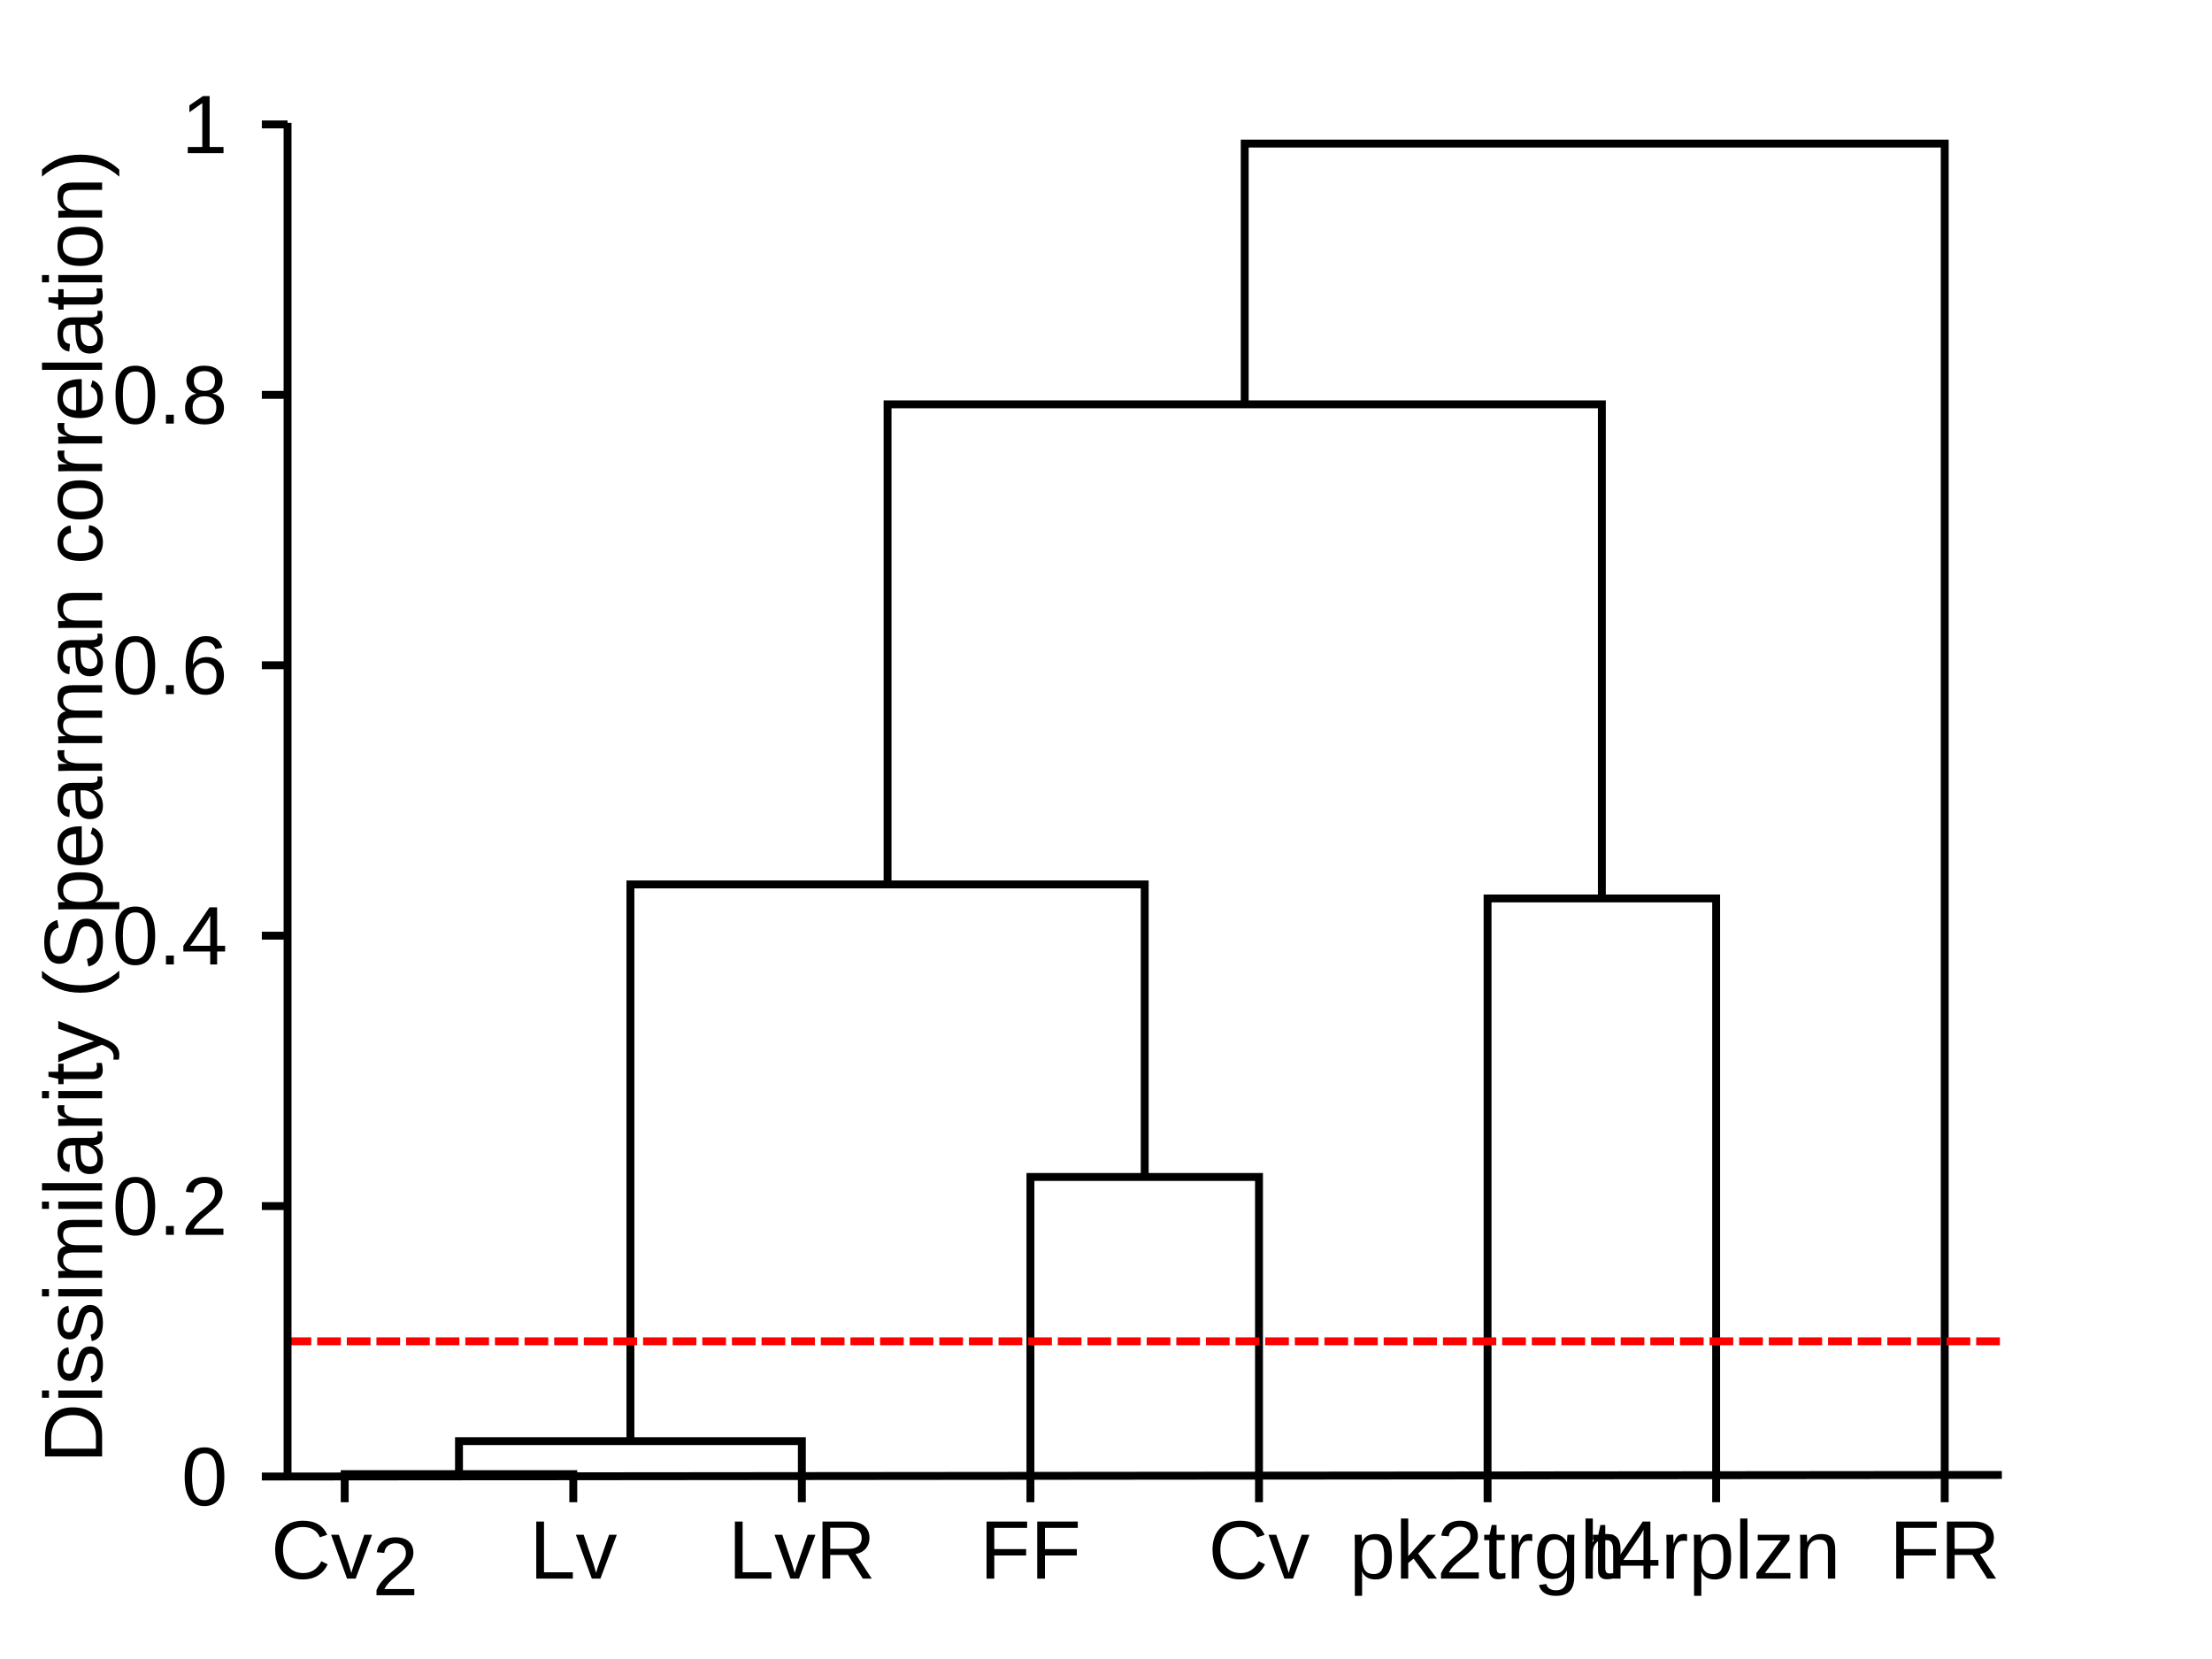
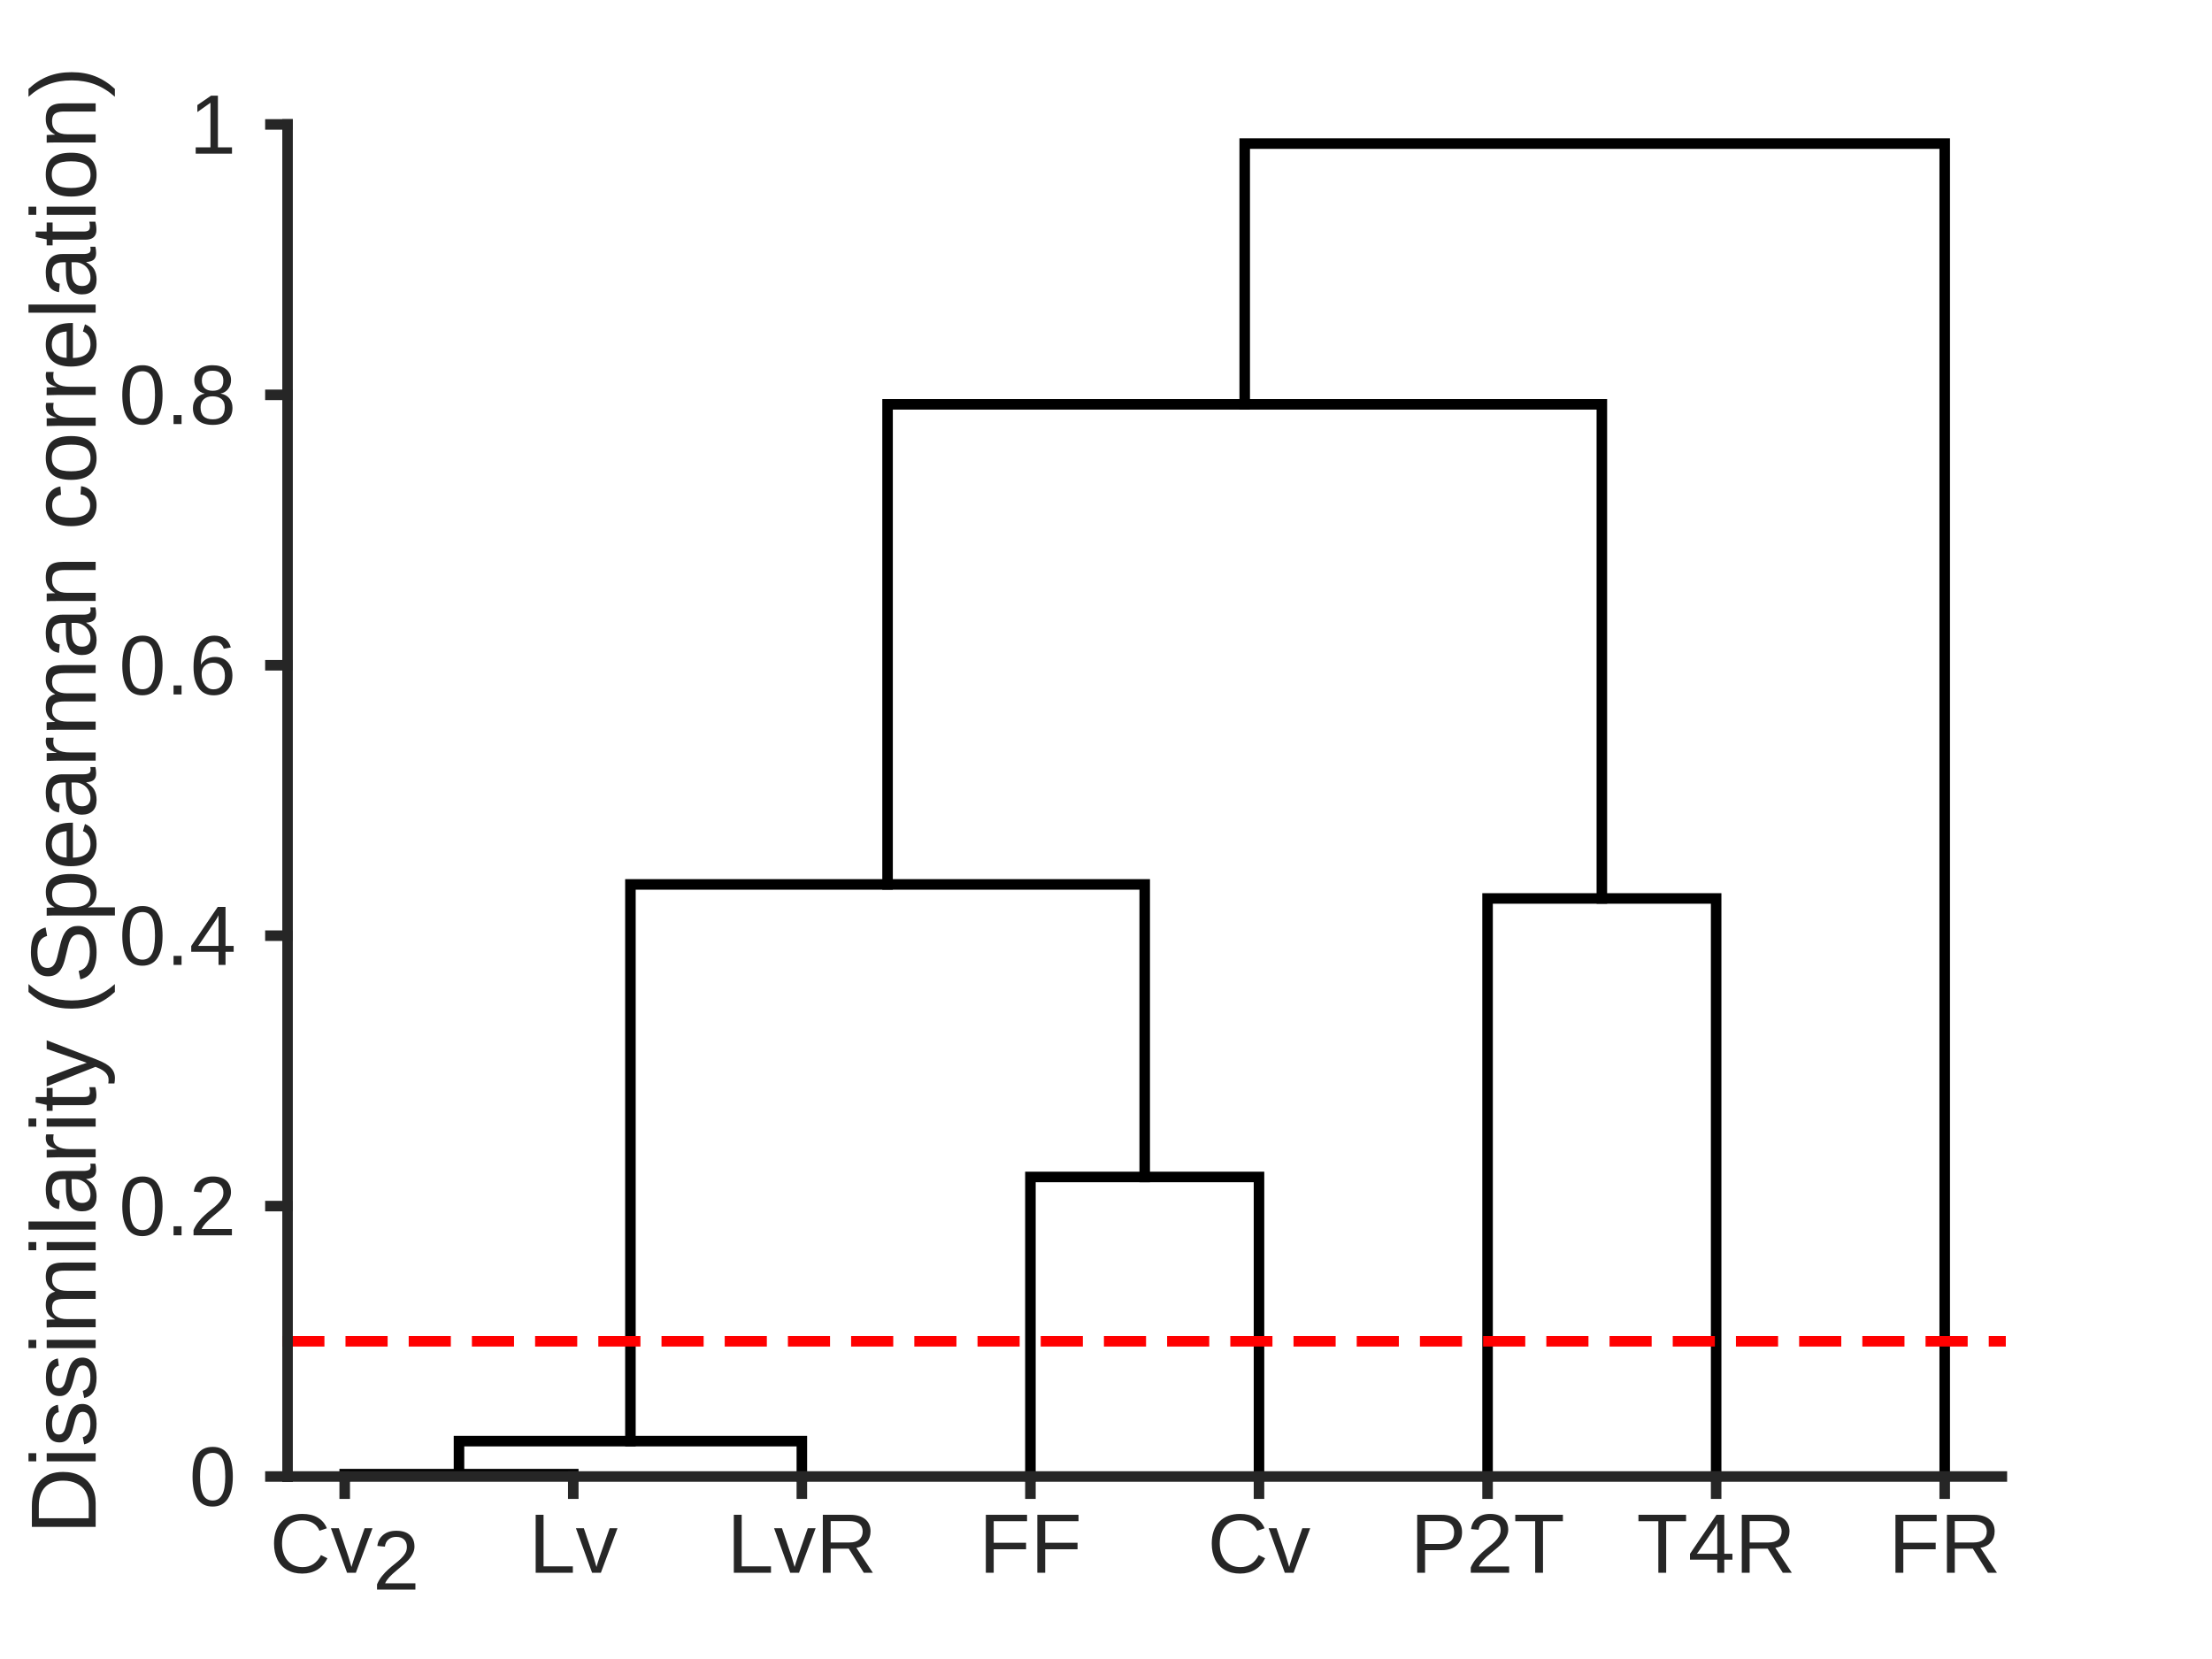
- <svg xmlns="http://www.w3.org/2000/svg" preserveAspectRatio="xMinYMin meet" width="100%" height="100%" viewBox="0 0 746.667 560.000" version="1.1">
+ <svg xmlns="http://www.w3.org/2000/svg" preserveAspectRatio="xMinYMin meet" width="100%" height="100%" fill="#ffffff" viewBox="0 0 746.667 560.000" version="1.1">
  <g id="topgroup">
-     <rect x="0" y="0" width="746.667" height="560.000" fill="#ffffff" stroke="none" />
+     <rect x="0" y="0" width="746.667" height="560.000" fill="#ffffff" stroke-linecap="square" stroke-linejoin="miter" stroke="none" />
    <g id="ID000000">
-       <clipPath id="ID000001">
-         <rect x="97.067" y="42.000" width="578.667" height="456.400" />
-       </clipPath>
-       <polygon fill="#ffffff" fill-opacity="1.00" stroke="none" stroke-width="2.0pt" stroke-opacity="1.00" stroke-dasharray="none" points="97.067,498.400 675.733,498.400 675.733,42.000 97.067,42.000 " />
-       <polygon fill="#ffffff" fill-opacity="1.00" stroke="none" stroke-width="2.0pt" stroke-opacity="1.00" stroke-dasharray="none" points="97.067,42.000 675.733,42.000 675.733,42.000 97.067,42.000 " />
-       <polygon fill="#ffffff" fill-opacity="1.00" stroke="none" stroke-width="2.0pt" stroke-opacity="1.00" stroke-dasharray="none" points="97.067,498.400 97.067,498.400 97.067,42.000 97.067,42.000 " />
+       <polygon fill="#ffffff" fill-opacity="1.000" stroke-linecap="square" stroke-linejoin="miter" stroke="none" stroke-width="2.667pt" stroke-opacity="1.000" stroke-dasharray="none" points="97.067,498.400 675.733,498.400 675.733,42.000 97.067,42.000 " />
+       <polygon fill="#ffffff" fill-opacity="1.000" stroke-linecap="square" stroke-linejoin="miter" stroke="none" stroke-width="2.667pt" stroke-opacity="1.000" stroke-dasharray="none" points="97.067,42.000 675.733,42.000 675.733,42.000 97.067,42.000 " />
+       <polygon fill="#ffffff" fill-opacity="1.000" stroke-linecap="square" stroke-linejoin="miter" stroke="none" stroke-width="2.667pt" stroke-opacity="1.000" stroke-dasharray="none" points="97.067,498.400 97.067,498.400 97.067,42.000 97.067,42.000 " />
      <g>
-         <g id="ID000002" clip-path="url(#ID000001)">
-           <polyline fill="none" vector-effect="non-scaling-stroke" stroke="#000000" stroke-width="2.0pt" stroke-dasharray="none" stroke-opacity="1.00" points="116.356,498.4 116.356,497.606 193.511,497.606 193.511,498.4 " />
-         </g>
-         <g id="ID000003" clip-path="url(#ID000001)">
-           <polyline fill="none" vector-effect="non-scaling-stroke" stroke="#000000" stroke-width="2.0pt" stroke-dasharray="none" stroke-opacity="1.00" points="154.933,497.606 154.933,486.458 270.667,486.458 270.667,498.4 " />
-         </g>
-         <g id="ID000004" clip-path="url(#ID000001)">
-           <polyline fill="none" vector-effect="non-scaling-stroke" stroke="#000000" stroke-width="2.0pt" stroke-dasharray="none" stroke-opacity="1.00" points="347.822,498.4 347.822,397.286 424.978,397.286 424.978,498.4 " />
-         </g>
-         <g id="ID000005" clip-path="url(#ID000001)">
-           <polyline fill="none" vector-effect="non-scaling-stroke" stroke="#000000" stroke-width="2.0pt" stroke-dasharray="none" stroke-opacity="1.00" points="502.133,498.4 502.133,303.276 579.289,303.276 579.289,498.4 " />
-         </g>
-         <g id="ID000006" clip-path="url(#ID000001)">
-           <polyline fill="none" vector-effect="non-scaling-stroke" stroke="#000000" stroke-width="2.0pt" stroke-dasharray="none" stroke-opacity="1.00" points="386.4,397.286 386.4,298.537 212.8,298.537 212.8,486.458 " />
-         </g>
-         <g id="ID000007" clip-path="url(#ID000001)">
-           <polyline fill="none" vector-effect="non-scaling-stroke" stroke="#000000" stroke-width="2.0pt" stroke-dasharray="none" stroke-opacity="1.00" points="540.711,303.276 540.711,136.482 299.6,136.482 299.6,298.537 " />
-         </g>
-         <g id="ID000008" clip-path="url(#ID000001)">
-           <polyline fill="none" vector-effect="non-scaling-stroke" stroke="#000000" stroke-width="2.0pt" stroke-dasharray="none" stroke-opacity="1.00" points="420.156,136.482 420.156,48.468 656.444,48.468 656.444,498.4 " />
-         </g>
-         <g id="ID000009" clip-path="url(#ID000001)">
-           <polyline fill="none" vector-effect="non-scaling-stroke" stroke="#ff0000" stroke-width="2.0pt" stroke-dasharray="8.0,2.0" stroke-opacity="1.00" points="97.067,452.76 675.733,452.76 " />
-         </g>
-         <g id="ID000010">
-           <g transform="translate(40.400,272.202)">
-             <g transform="rotate(-90.0)">
-               <text x="0.000" y="0.000" font-family="Arial" text-anchor="middle" dominant-baseline="text-after-edge" font-size="21pt" fill="#000000">
+         <g id="ID000002">
+           <g transform="translate(38.924,270.200)">
+             <g transform="rotate(-90.000)">
+               <text x="0.000" y="0.000" font-family="Arial" text-anchor="middle" dominant-baseline="text-after-edge" font-size="23.467pt" fill="#262626">
                <tspan>Dissimilarity (Spearman correlation)</tspan>
              </text>
            </g>
          </g>
        </g>
-         <g id="ID000011">
+         <g id="ID000003">
</g>
-         <g id="ID000012">
+         <g id="ID000004">
</g>
+         <g id="ID000005" clip-path="url(#ID000001)">
+           <polyline fill="none" stroke-linecap="square" stroke-linejoin="miter" stroke="#000000" stroke-width="2.667pt" stroke-dasharray="none" stroke-opacity="1.000" points="116.356,498.400 116.356,497.606 193.511,497.606 193.511,498.400 " />
+         </g>
+         <g id="ID000006" clip-path="url(#ID000001)">
+           <polyline fill="none" stroke-linecap="square" stroke-linejoin="miter" stroke="#000000" stroke-width="2.667pt" stroke-dasharray="none" stroke-opacity="1.000" points="154.933,497.606 154.933,486.458 270.667,486.458 270.667,498.400 " />
+         </g>
+         <g id="ID000007" clip-path="url(#ID000001)">
+           <polyline fill="none" stroke-linecap="square" stroke-linejoin="miter" stroke="#000000" stroke-width="2.667pt" stroke-dasharray="none" stroke-opacity="1.000" points="347.822,498.400 347.822,397.286 424.978,397.286 424.978,498.400 " />
+         </g>
+         <g id="ID000008" clip-path="url(#ID000001)">
+           <polyline fill="none" stroke-linecap="square" stroke-linejoin="miter" stroke="#000000" stroke-width="2.667pt" stroke-dasharray="none" stroke-opacity="1.000" points="502.133,498.400 502.133,303.276 579.289,303.276 579.289,498.400 " />
+         </g>
+         <g id="ID000009" clip-path="url(#ID000001)">
+           <polyline fill="none" stroke-linecap="square" stroke-linejoin="miter" stroke="#000000" stroke-width="2.667pt" stroke-dasharray="none" stroke-opacity="1.000" points="386.400,397.286 386.400,298.537 212.800,298.537 212.800,486.458 " />
+         </g>
+         <g id="ID000010" clip-path="url(#ID000001)">
+           <polyline fill="none" stroke-linecap="square" stroke-linejoin="miter" stroke="#000000" stroke-width="2.667pt" stroke-dasharray="none" stroke-opacity="1.000" points="540.711,303.276 540.711,136.482 299.600,136.482 299.600,298.537 " />
+         </g>
+         <g id="ID000011" clip-path="url(#ID000001)">
+           <polyline fill="none" stroke-linecap="square" stroke-linejoin="miter" stroke="#000000" stroke-width="2.667pt" stroke-dasharray="none" stroke-opacity="1.000" points="420.156,136.482 420.156,48.468 656.444,48.468 656.444,498.400 " />
+         </g>
+         <g id="ID000012" clip-path="url(#ID000001)">
+           <polyline fill="none" stroke-linecap="square" stroke-linejoin="miter" stroke="#ff0000" stroke-width="2.667pt" stroke-dasharray="10.667,10.667" stroke-opacity="1.000" points="97.067,452.760 675.733,452.760 " />
+         </g>
+         <clipPath id="ID000001">
+           <rect x="2.674" y="22.456" width="674.392" height="536.879" />
+         </clipPath>
      </g>
      <g>
-         <polyline fill="none" vector-effect="non-scaling-stroke" stroke="#000000" stroke-width="2.0pt" stroke-dasharray="none" stroke-opacity="1.00" points="116.356,498.4 116.356,507.08 " />
-         <polyline fill="none" vector-effect="non-scaling-stroke" stroke="#000000" stroke-width="2.0pt" stroke-dasharray="none" stroke-opacity="1.00" points="193.511,498.4 193.511,507.08 " />
-         <polyline fill="none" vector-effect="non-scaling-stroke" stroke="#000000" stroke-width="2.0pt" stroke-dasharray="none" stroke-opacity="1.00" points="270.667,498.4 270.667,507.08 " />
-         <polyline fill="none" vector-effect="non-scaling-stroke" stroke="#000000" stroke-width="2.0pt" stroke-dasharray="none" stroke-opacity="1.00" points="347.822,498.4 347.822,507.08 " />
-         <polyline fill="none" vector-effect="non-scaling-stroke" stroke="#000000" stroke-width="2.0pt" stroke-dasharray="none" stroke-opacity="1.00" points="424.978,498.4 424.978,507.08 " />
-         <polyline fill="none" vector-effect="non-scaling-stroke" stroke="#000000" stroke-width="2.0pt" stroke-dasharray="none" stroke-opacity="1.00" points="502.133,498.4 502.133,507.08 " />
-         <polyline fill="none" vector-effect="non-scaling-stroke" stroke="#000000" stroke-width="2.0pt" stroke-dasharray="none" stroke-opacity="1.00" points="579.289,498.4 579.289,507.08 " />
-         <polyline fill="none" vector-effect="non-scaling-stroke" stroke="#000000" stroke-width="2.0pt" stroke-dasharray="none" stroke-opacity="1.00" points="656.444,498.4 656.444,507.08 " />
-         <polyline fill="none" vector-effect="non-scaling-stroke" stroke="#000000" stroke-width="2.0pt" stroke-dasharray="none" stroke-opacity="1.00" points="97.067,498.4 675.733,497.867 " />
-         <g transform="translate(116.356,514.374)">
-           <g transform="rotate(-0.0)">
-             <text x="0.000" y="0.000" font-family="Arial" text-anchor="middle" dominant-baseline="text-before-edge" font-size="21pt" fill="#000000">
+         <polyline fill="none" stroke-linecap="square" stroke-linejoin="miter" stroke="#262626" stroke-width="2.667pt" stroke-dasharray="none" stroke-opacity="1.000" points="116.356,498.400 116.356,504.187 " />
+         <polyline fill="none" stroke-linecap="square" stroke-linejoin="miter" stroke="#262626" stroke-width="2.667pt" stroke-dasharray="none" stroke-opacity="1.000" points="193.511,498.400 193.511,504.187 " />
+         <polyline fill="none" stroke-linecap="square" stroke-linejoin="miter" stroke="#262626" stroke-width="2.667pt" stroke-dasharray="none" stroke-opacity="1.000" points="270.667,498.400 270.667,504.187 " />
+         <polyline fill="none" stroke-linecap="square" stroke-linejoin="miter" stroke="#262626" stroke-width="2.667pt" stroke-dasharray="none" stroke-opacity="1.000" points="347.822,498.400 347.822,504.187 " />
+         <polyline fill="none" stroke-linecap="square" stroke-linejoin="miter" stroke="#262626" stroke-width="2.667pt" stroke-dasharray="none" stroke-opacity="1.000" points="424.978,498.400 424.978,504.187 " />
+         <polyline fill="none" stroke-linecap="square" stroke-linejoin="miter" stroke="#262626" stroke-width="2.667pt" stroke-dasharray="none" stroke-opacity="1.000" points="502.133,498.400 502.133,504.187 " />
+         <polyline fill="none" stroke-linecap="square" stroke-linejoin="miter" stroke="#262626" stroke-width="2.667pt" stroke-dasharray="none" stroke-opacity="1.000" points="579.289,498.400 579.289,504.187 " />
+         <polyline fill="none" stroke-linecap="square" stroke-linejoin="miter" stroke="#262626" stroke-width="2.667pt" stroke-dasharray="none" stroke-opacity="1.000" points="656.444,498.400 656.444,504.187 " />
+         <polyline fill="none" stroke-linecap="square" stroke-linejoin="miter" stroke="#262626" stroke-width="2.667pt" stroke-dasharray="none" stroke-opacity="1.000" points="97.067,498.400 675.733,498.400 " />
+         <g transform="translate(116.356,512.092)">
+           <g transform="rotate(-0.000)">
+             <text x="0.000" y="0.000" font-family="Arial" text-anchor="middle" dominant-baseline="text-before-edge" font-size="21.333pt" fill="#262626">
              <tspan>Cv<tspan style="baseline-shift:sub;font-size:65%%">2</tspan>
              </tspan>
            </text>
          </g>
        </g>
-         <g transform="translate(193.511,514.374)">
-           <g transform="rotate(-0.0)">
-             <text x="0.000" y="0.000" font-family="Arial" text-anchor="middle" dominant-baseline="text-before-edge" font-size="21pt" fill="#000000">
+         <g transform="translate(193.511,512.092)">
+           <g transform="rotate(-0.000)">
+             <text x="0.000" y="0.000" font-family="Arial" text-anchor="middle" dominant-baseline="text-before-edge" font-size="21.333pt" fill="#262626">
              <tspan>Lv</tspan>
            </text>
          </g>
        </g>
-         <g transform="translate(270.667,514.374)">
-           <g transform="rotate(-0.0)">
-             <text x="0.000" y="0.000" font-family="Arial" text-anchor="middle" dominant-baseline="text-before-edge" font-size="21pt" fill="#000000">
+         <g transform="translate(270.667,512.092)">
+           <g transform="rotate(-0.000)">
+             <text x="0.000" y="0.000" font-family="Arial" text-anchor="middle" dominant-baseline="text-before-edge" font-size="21.333pt" fill="#262626">
              <tspan>LvR</tspan>
            </text>
          </g>
        </g>
-         <g transform="translate(347.822,514.374)">
-           <g transform="rotate(-0.0)">
-             <text x="0.000" y="0.000" font-family="Arial" text-anchor="middle" dominant-baseline="text-before-edge" font-size="21pt" fill="#000000">
+         <g transform="translate(347.822,512.092)">
+           <g transform="rotate(-0.000)">
+             <text x="0.000" y="0.000" font-family="Arial" text-anchor="middle" dominant-baseline="text-before-edge" font-size="21.333pt" fill="#262626">
              <tspan>FF</tspan>
            </text>
          </g>
        </g>
-         <g transform="translate(424.978,514.374)">
-           <g transform="rotate(-0.0)">
-             <text x="0.000" y="0.000" font-family="Arial" text-anchor="middle" dominant-baseline="text-before-edge" font-size="21pt" fill="#000000">
+         <g transform="translate(424.978,512.092)">
+           <g transform="rotate(-0.000)">
+             <text x="0.000" y="0.000" font-family="Arial" text-anchor="middle" dominant-baseline="text-before-edge" font-size="21.333pt" fill="#262626">
              <tspan>Cv</tspan>
            </text>
          </g>
        </g>
-         <g transform="translate(502.133,514.374)">
-           <g transform="rotate(-0.0)">
-             <text x="0.000" y="0.000" font-family="Arial" text-anchor="middle" dominant-baseline="text-before-edge" font-size="21pt" fill="#000000">
-               <tspan>pk2trgh</tspan>
+         <g transform="translate(502.133,512.092)">
+           <g transform="rotate(-0.000)">
+             <text x="0.000" y="0.000" font-family="Arial" text-anchor="middle" dominant-baseline="text-before-edge" font-size="21.333pt" fill="#262626">
+               <tspan>P2T</tspan>
            </text>
          </g>
        </g>
-         <g transform="translate(579.289,514.374)">
-           <g transform="rotate(-0.0)">
-             <text x="0.000" y="0.000" font-family="Arial" text-anchor="middle" dominant-baseline="text-before-edge" font-size="21pt" fill="#000000">
-               <tspan>t4rplzn</tspan>
+         <g transform="translate(579.289,512.092)">
+           <g transform="rotate(-0.000)">
+             <text x="0.000" y="0.000" font-family="Arial" text-anchor="middle" dominant-baseline="text-before-edge" font-size="21.333pt" fill="#262626">
+               <tspan>T4R</tspan>
            </text>
          </g>
        </g>
-         <g transform="translate(656.444,514.374)">
-           <g transform="rotate(-0.0)">
-             <text x="0.000" y="0.000" font-family="Arial" text-anchor="middle" dominant-baseline="text-before-edge" font-size="21pt" fill="#000000">
+         <g transform="translate(656.444,512.092)">
+           <g transform="rotate(-0.000)">
+             <text x="0.000" y="0.000" font-family="Arial" text-anchor="middle" dominant-baseline="text-before-edge" font-size="21.333pt" fill="#262626">
              <tspan>FR</tspan>
            </text>
          </g>
        </g>
-         <polyline fill="none" vector-effect="non-scaling-stroke" stroke="#000000" stroke-width="2.0pt" stroke-dasharray="none" stroke-opacity="1.00" points="97.067,498.4 88.387,498.4 " />
-         <polyline fill="none" vector-effect="non-scaling-stroke" stroke="#000000" stroke-width="2.0pt" stroke-dasharray="none" stroke-opacity="1.00" points="97.067,407.12 88.387,407.12 " />
-         <polyline fill="none" vector-effect="non-scaling-stroke" stroke="#000000" stroke-width="2.0pt" stroke-dasharray="none" stroke-opacity="1.00" points="97.067,315.84 88.387,315.84 " />
-         <polyline fill="none" vector-effect="non-scaling-stroke" stroke="#000000" stroke-width="2.0pt" stroke-dasharray="none" stroke-opacity="1.00" points="97.067,224.56 88.387,224.56 " />
-         <polyline fill="none" vector-effect="non-scaling-stroke" stroke="#000000" stroke-width="2.0pt" stroke-dasharray="none" stroke-opacity="1.00" points="97.067,133.28 88.387,133.28 " />
-         <polyline fill="none" vector-effect="non-scaling-stroke" stroke="#000000" stroke-width="2.0pt" stroke-dasharray="none" stroke-opacity="1.00" points="97.067,42 88.387,42 " />
-         <polyline fill="none" vector-effect="non-scaling-stroke" stroke="#000000" stroke-width="2.0pt" stroke-dasharray="none" stroke-opacity="1.00" points="97.067,498.4 97.067,41.467 " />
-         <g transform="translate(76.813,498.400)">
-           <g transform="rotate(-0.0)">
-             <text x="0.000" y="0.000" font-family="Arial" text-anchor="end" dominant-baseline="central" font-size="21pt" fill="#000000">
+         <polyline fill="none" stroke-linecap="square" stroke-linejoin="miter" stroke="#262626" stroke-width="2.667pt" stroke-dasharray="none" stroke-opacity="1.000" points="97.067,498.400 91.280,498.400 " />
+         <polyline fill="none" stroke-linecap="square" stroke-linejoin="miter" stroke="#262626" stroke-width="2.667pt" stroke-dasharray="none" stroke-opacity="1.000" points="97.067,407.120 91.280,407.120 " />
+         <polyline fill="none" stroke-linecap="square" stroke-linejoin="miter" stroke="#262626" stroke-width="2.667pt" stroke-dasharray="none" stroke-opacity="1.000" points="97.067,315.840 91.280,315.840 " />
+         <polyline fill="none" stroke-linecap="square" stroke-linejoin="miter" stroke="#262626" stroke-width="2.667pt" stroke-dasharray="none" stroke-opacity="1.000" points="97.067,224.560 91.280,224.560 " />
+         <polyline fill="none" stroke-linecap="square" stroke-linejoin="miter" stroke="#262626" stroke-width="2.667pt" stroke-dasharray="none" stroke-opacity="1.000" points="97.067,133.280 91.280,133.280 " />
+         <polyline fill="none" stroke-linecap="square" stroke-linejoin="miter" stroke="#262626" stroke-width="2.667pt" stroke-dasharray="none" stroke-opacity="1.000" points="97.067,42.000 91.280,42.000 " />
+         <polyline fill="none" stroke-linecap="square" stroke-linejoin="miter" stroke="#262626" stroke-width="2.667pt" stroke-dasharray="none" stroke-opacity="1.000" points="97.067,498.400 97.067,42.000 " />
+         <g transform="translate(79.707,498.400)">
+           <g transform="rotate(-0.000)">
+             <text x="0.000" y="0.000" font-family="Arial" text-anchor="end" dominant-baseline="central" font-size="21.333pt" fill="#262626">
              <tspan>0</tspan>
            </text>
          </g>
        </g>
-         <g transform="translate(76.813,407.120)">
-           <g transform="rotate(-0.0)">
-             <text x="0.000" y="0.000" font-family="Arial" text-anchor="end" dominant-baseline="central" font-size="21pt" fill="#000000">
+         <g transform="translate(79.707,407.120)">
+           <g transform="rotate(-0.000)">
+             <text x="0.000" y="0.000" font-family="Arial" text-anchor="end" dominant-baseline="central" font-size="21.333pt" fill="#262626">
              <tspan>0.2</tspan>
            </text>
          </g>
        </g>
-         <g transform="translate(76.813,315.840)">
-           <g transform="rotate(-0.0)">
-             <text x="0.000" y="0.000" font-family="Arial" text-anchor="end" dominant-baseline="central" font-size="21pt" fill="#000000">
+         <g transform="translate(79.707,315.840)">
+           <g transform="rotate(-0.000)">
+             <text x="0.000" y="0.000" font-family="Arial" text-anchor="end" dominant-baseline="central" font-size="21.333pt" fill="#262626">
              <tspan>0.4</tspan>
            </text>
          </g>
        </g>
-         <g transform="translate(76.813,224.560)">
-           <g transform="rotate(-0.0)">
-             <text x="0.000" y="0.000" font-family="Arial" text-anchor="end" dominant-baseline="central" font-size="21pt" fill="#000000">
+         <g transform="translate(79.707,224.560)">
+           <g transform="rotate(-0.000)">
+             <text x="0.000" y="0.000" font-family="Arial" text-anchor="end" dominant-baseline="central" font-size="21.333pt" fill="#262626">
              <tspan>0.6</tspan>
            </text>
          </g>
        </g>
-         <g transform="translate(76.813,133.280)">
-           <g transform="rotate(-0.0)">
-             <text x="0.000" y="0.000" font-family="Arial" text-anchor="end" dominant-baseline="central" font-size="21pt" fill="#000000">
+         <g transform="translate(79.707,133.280)">
+           <g transform="rotate(-0.000)">
+             <text x="0.000" y="0.000" font-family="Arial" text-anchor="end" dominant-baseline="central" font-size="21.333pt" fill="#262626">
              <tspan>0.8</tspan>
            </text>
          </g>
        </g>
-         <g transform="translate(76.813,42.000)">
-           <g transform="rotate(-0.0)">
-             <text x="0.000" y="0.000" font-family="Arial" text-anchor="end" dominant-baseline="central" font-size="21pt" fill="#000000">
+         <g transform="translate(79.707,42.000)">
+           <g transform="rotate(-0.000)">
+             <text x="0.000" y="0.000" font-family="Arial" text-anchor="end" dominant-baseline="central" font-size="21.333pt" fill="#262626">
              <tspan>1</tspan>
            </text>
          </g>
        </g>
-         <polyline fill="none" vector-effect="non-scaling-stroke" stroke="#000000" stroke-width="2.0pt" stroke-dasharray="none" stroke-opacity="1.00" points="97.067,498.4 97.067,498.4 " />
+         <polyline fill="none" stroke-linecap="square" stroke-linejoin="miter" stroke="#262626" stroke-width="2.667pt" stroke-dasharray="none" stroke-opacity="1.000" points="97.067,498.400 97.067,498.400 " />
      </g>
    </g>
  </g>
</svg>
